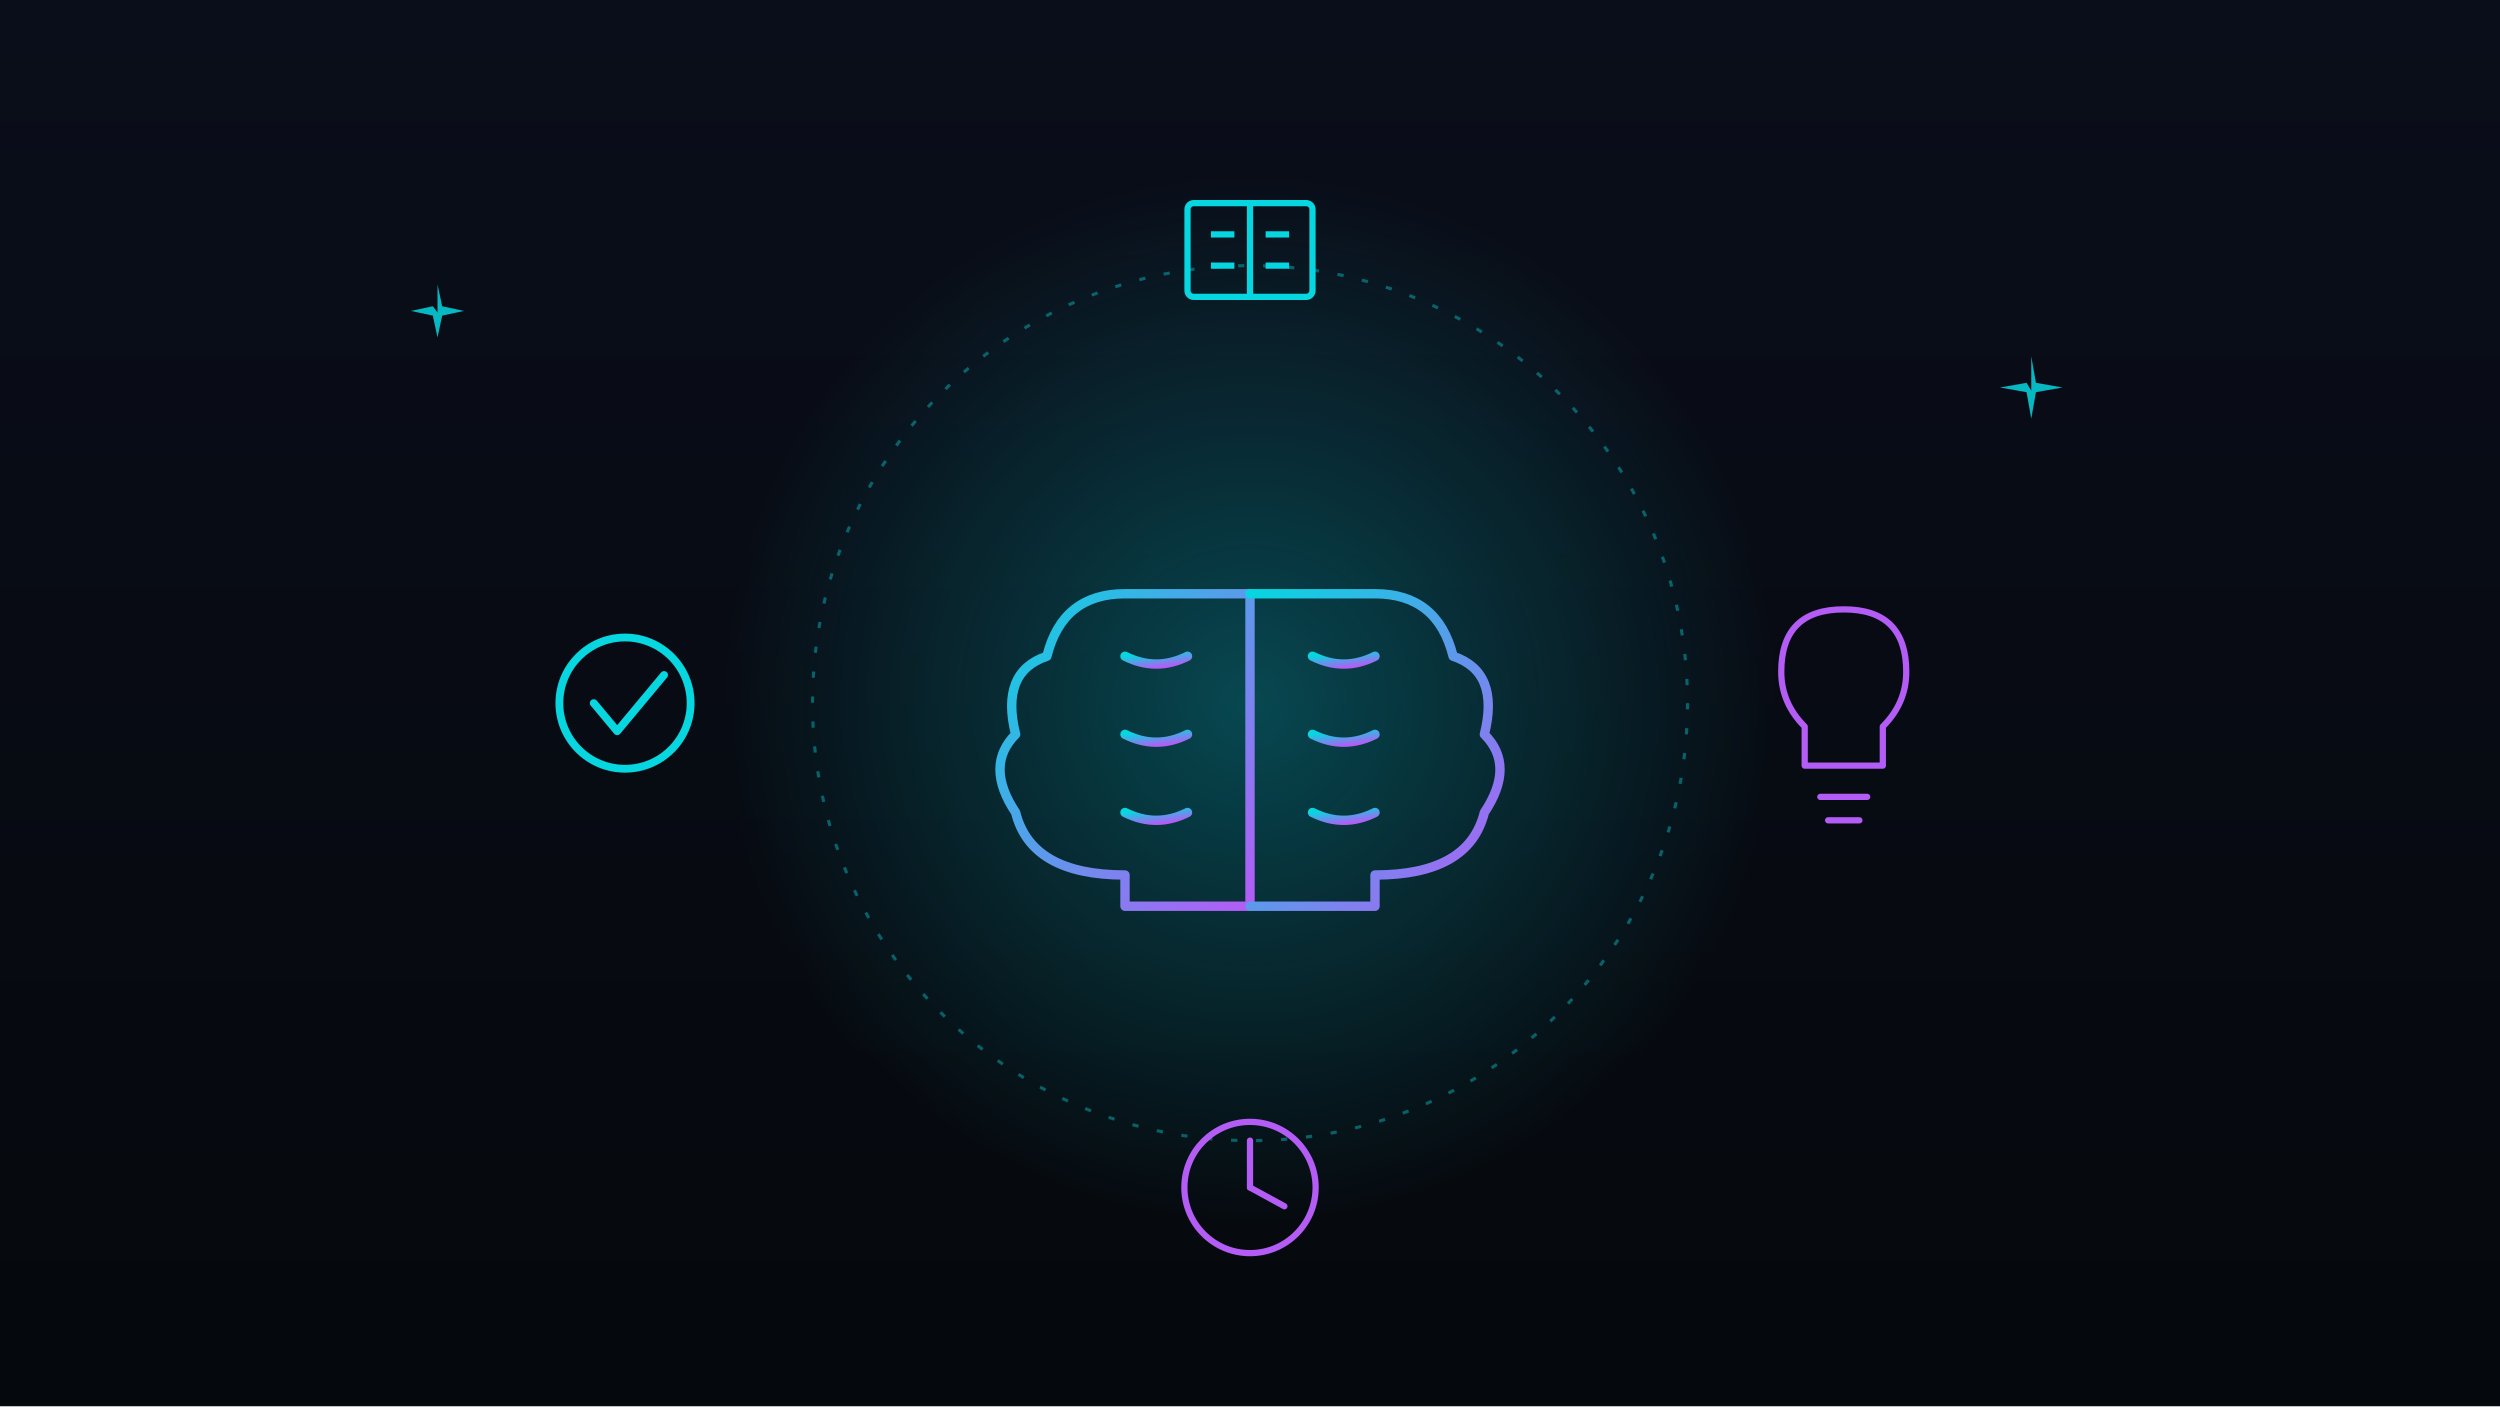
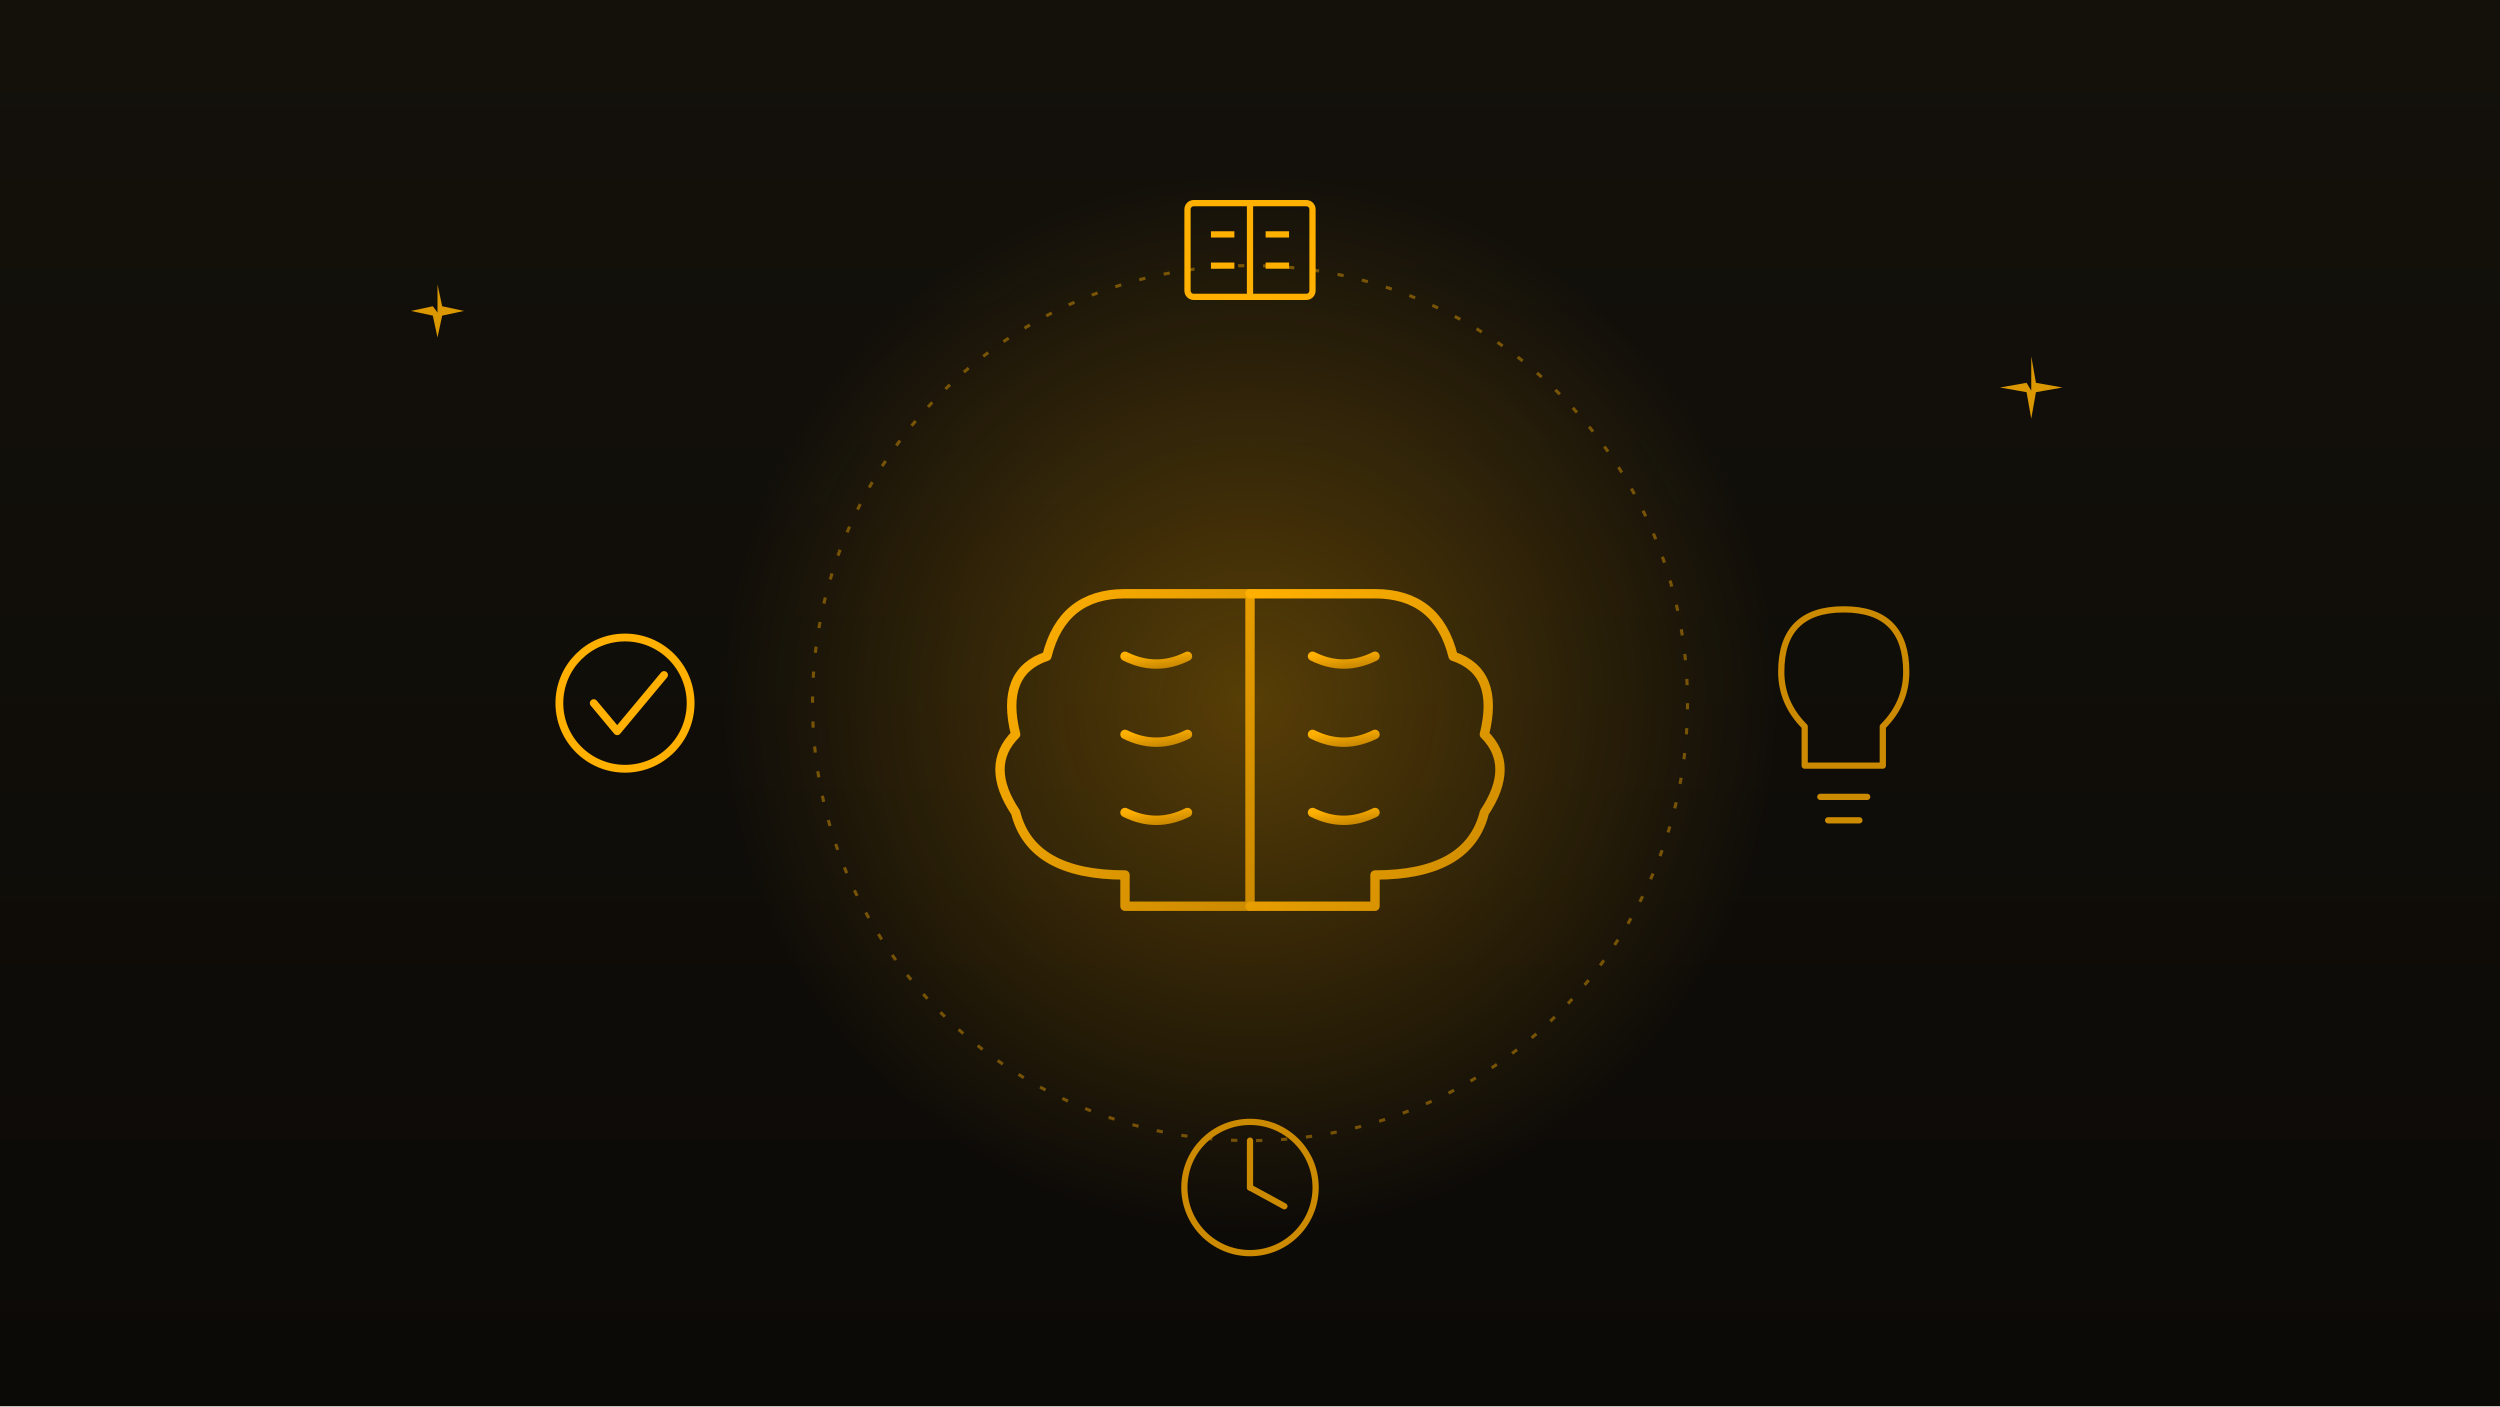
<svg xmlns="http://www.w3.org/2000/svg" viewBox="0 0 1600 900" role="img" aria-label="How to study EMS protocols">
  <defs>
    <linearGradient id="bg" x1="0" y1="0" x2="0" y2="1">
-       <stop offset="0" stop-color="#0a0e1a" />
-       <stop offset="1" stop-color="#05080c" />
+       <stop offset="0" stop-color="#14110b" />
+       <stop offset="1" stop-color="#0c0a07" />
    </linearGradient>
    <linearGradient id="stroke" x1="0" y1="0" x2="1" y2="1">
-       <stop offset="0" stop-color="#06d6e0" />
-       <stop offset="1" stop-color="#b45cf6" />
+       <stop offset="0" stop-color="#ffb000" />
+       <stop offset="1" stop-color="#cc8a00" />
    </linearGradient>
    <radialGradient id="glow" cx="0.5" cy="0.5" r="0.5">
-       <stop offset="0" stop-color="#06d6e0" stop-opacity="0.30" />
-       <stop offset="1" stop-color="#06d6e0" stop-opacity="0" />
+       <stop offset="0" stop-color="#ffb000" stop-opacity="0.30" />
+       <stop offset="1" stop-color="#ffb000" stop-opacity="0" />
    </radialGradient>
  </defs>
  <rect width="1600" height="900" fill="url(#bg)" />
  <circle cx="800" cy="450" r="340" fill="url(#glow)" />
-   <circle cx="800" cy="450" r="280" fill="none" stroke="#06d6e0" stroke-width="2" stroke-dasharray="4 12" opacity="0.4" />
+   <circle cx="800" cy="450" r="280" fill="none" stroke="#ffb000" stroke-width="2" stroke-dasharray="4 12" opacity="0.4" />
  <g stroke="url(#stroke)" stroke-width="6" fill="none" stroke-linecap="round" stroke-linejoin="round">
    <path d="M 720 380 Q 680 380 670 420 Q 640 430 650 470 Q 630 490 650 520 Q 660 560 720 560              L 720 580 L 800 580 L 800 380 L 720 380 Z" />
    <path d="M 800 380 L 880 380 Q 920 380 930 420 Q 960 430 950 470 Q 970 490 950 520              Q 940 560 880 560 L 880 580 L 800 580" />
    <path d="M 720 420 Q 740 430 760 420" />
    <path d="M 720 470 Q 740 480 760 470" />
    <path d="M 720 520 Q 740 530 760 520" />
    <path d="M 880 420 Q 860 430 840 420" />
    <path d="M 880 470 Q 860 480 840 470" />
    <path d="M 880 520 Q 860 530 840 520" />
  </g>
-   <g stroke="#06d6e0" stroke-width="4" fill="none" stroke-linejoin="round">
+   <g stroke="#ffb000" stroke-width="4" fill="none" stroke-linejoin="round">
    <rect x="760" y="130" width="80" height="60" rx="4" />
    <line x1="800" y1="130" x2="800" y2="190" />
    <line x1="775" y1="150" x2="790" y2="150" />
    <line x1="810" y1="150" x2="825" y2="150" />
    <line x1="775" y1="170" x2="790" y2="170" />
    <line x1="810" y1="170" x2="825" y2="170" />
  </g>
-   <g stroke="#b45cf6" stroke-width="4" fill="none" stroke-linecap="round" stroke-linejoin="round">
+   <g stroke="#cc8a00" stroke-width="4" fill="none" stroke-linecap="round" stroke-linejoin="round">
    <path d="M 1140 430 Q 1140 390 1180 390 Q 1220 390 1220 430 Q 1220 450 1205 465 L 1205 490 L 1155 490 L 1155 465 Q 1140 450 1140 430 Z" />
    <line x1="1165" y1="510" x2="1195" y2="510" />
    <line x1="1170" y1="525" x2="1190" y2="525" />
  </g>
-   <g stroke="#06d6e0" stroke-width="5" fill="none" stroke-linecap="round" stroke-linejoin="round">
+   <g stroke="#ffb000" stroke-width="5" fill="none" stroke-linecap="round" stroke-linejoin="round">
    <circle cx="400" cy="450" r="42" />
    <path d="M 380 450 L 395 468 L 425 432" />
  </g>
-   <g stroke="#b45cf6" stroke-width="4" fill="none" stroke-linecap="round" stroke-linejoin="round">
+   <g stroke="#cc8a00" stroke-width="4" fill="none" stroke-linecap="round" stroke-linejoin="round">
    <circle cx="800" cy="760" r="42" />
    <line x1="800" y1="760" x2="800" y2="730" />
    <line x1="800" y1="760" x2="822" y2="772" />
  </g>
-   <g fill="#06d6e0" opacity="0.85">
+   <g fill="#ffb000" opacity="0.85">
    <path d="M 1300 250 l 0 -22 l 3 17 l 17 3 l -17 3 l -3 17 l -3 -17 l -17 -3 l 17 -3 z" />
    <path d="M 280 200 l 0 -18 l 3 14 l 14 3 l -14 3 l -3 14 l -3 -14 l -14 -3 l 14 -3 z" />
  </g>
</svg>
